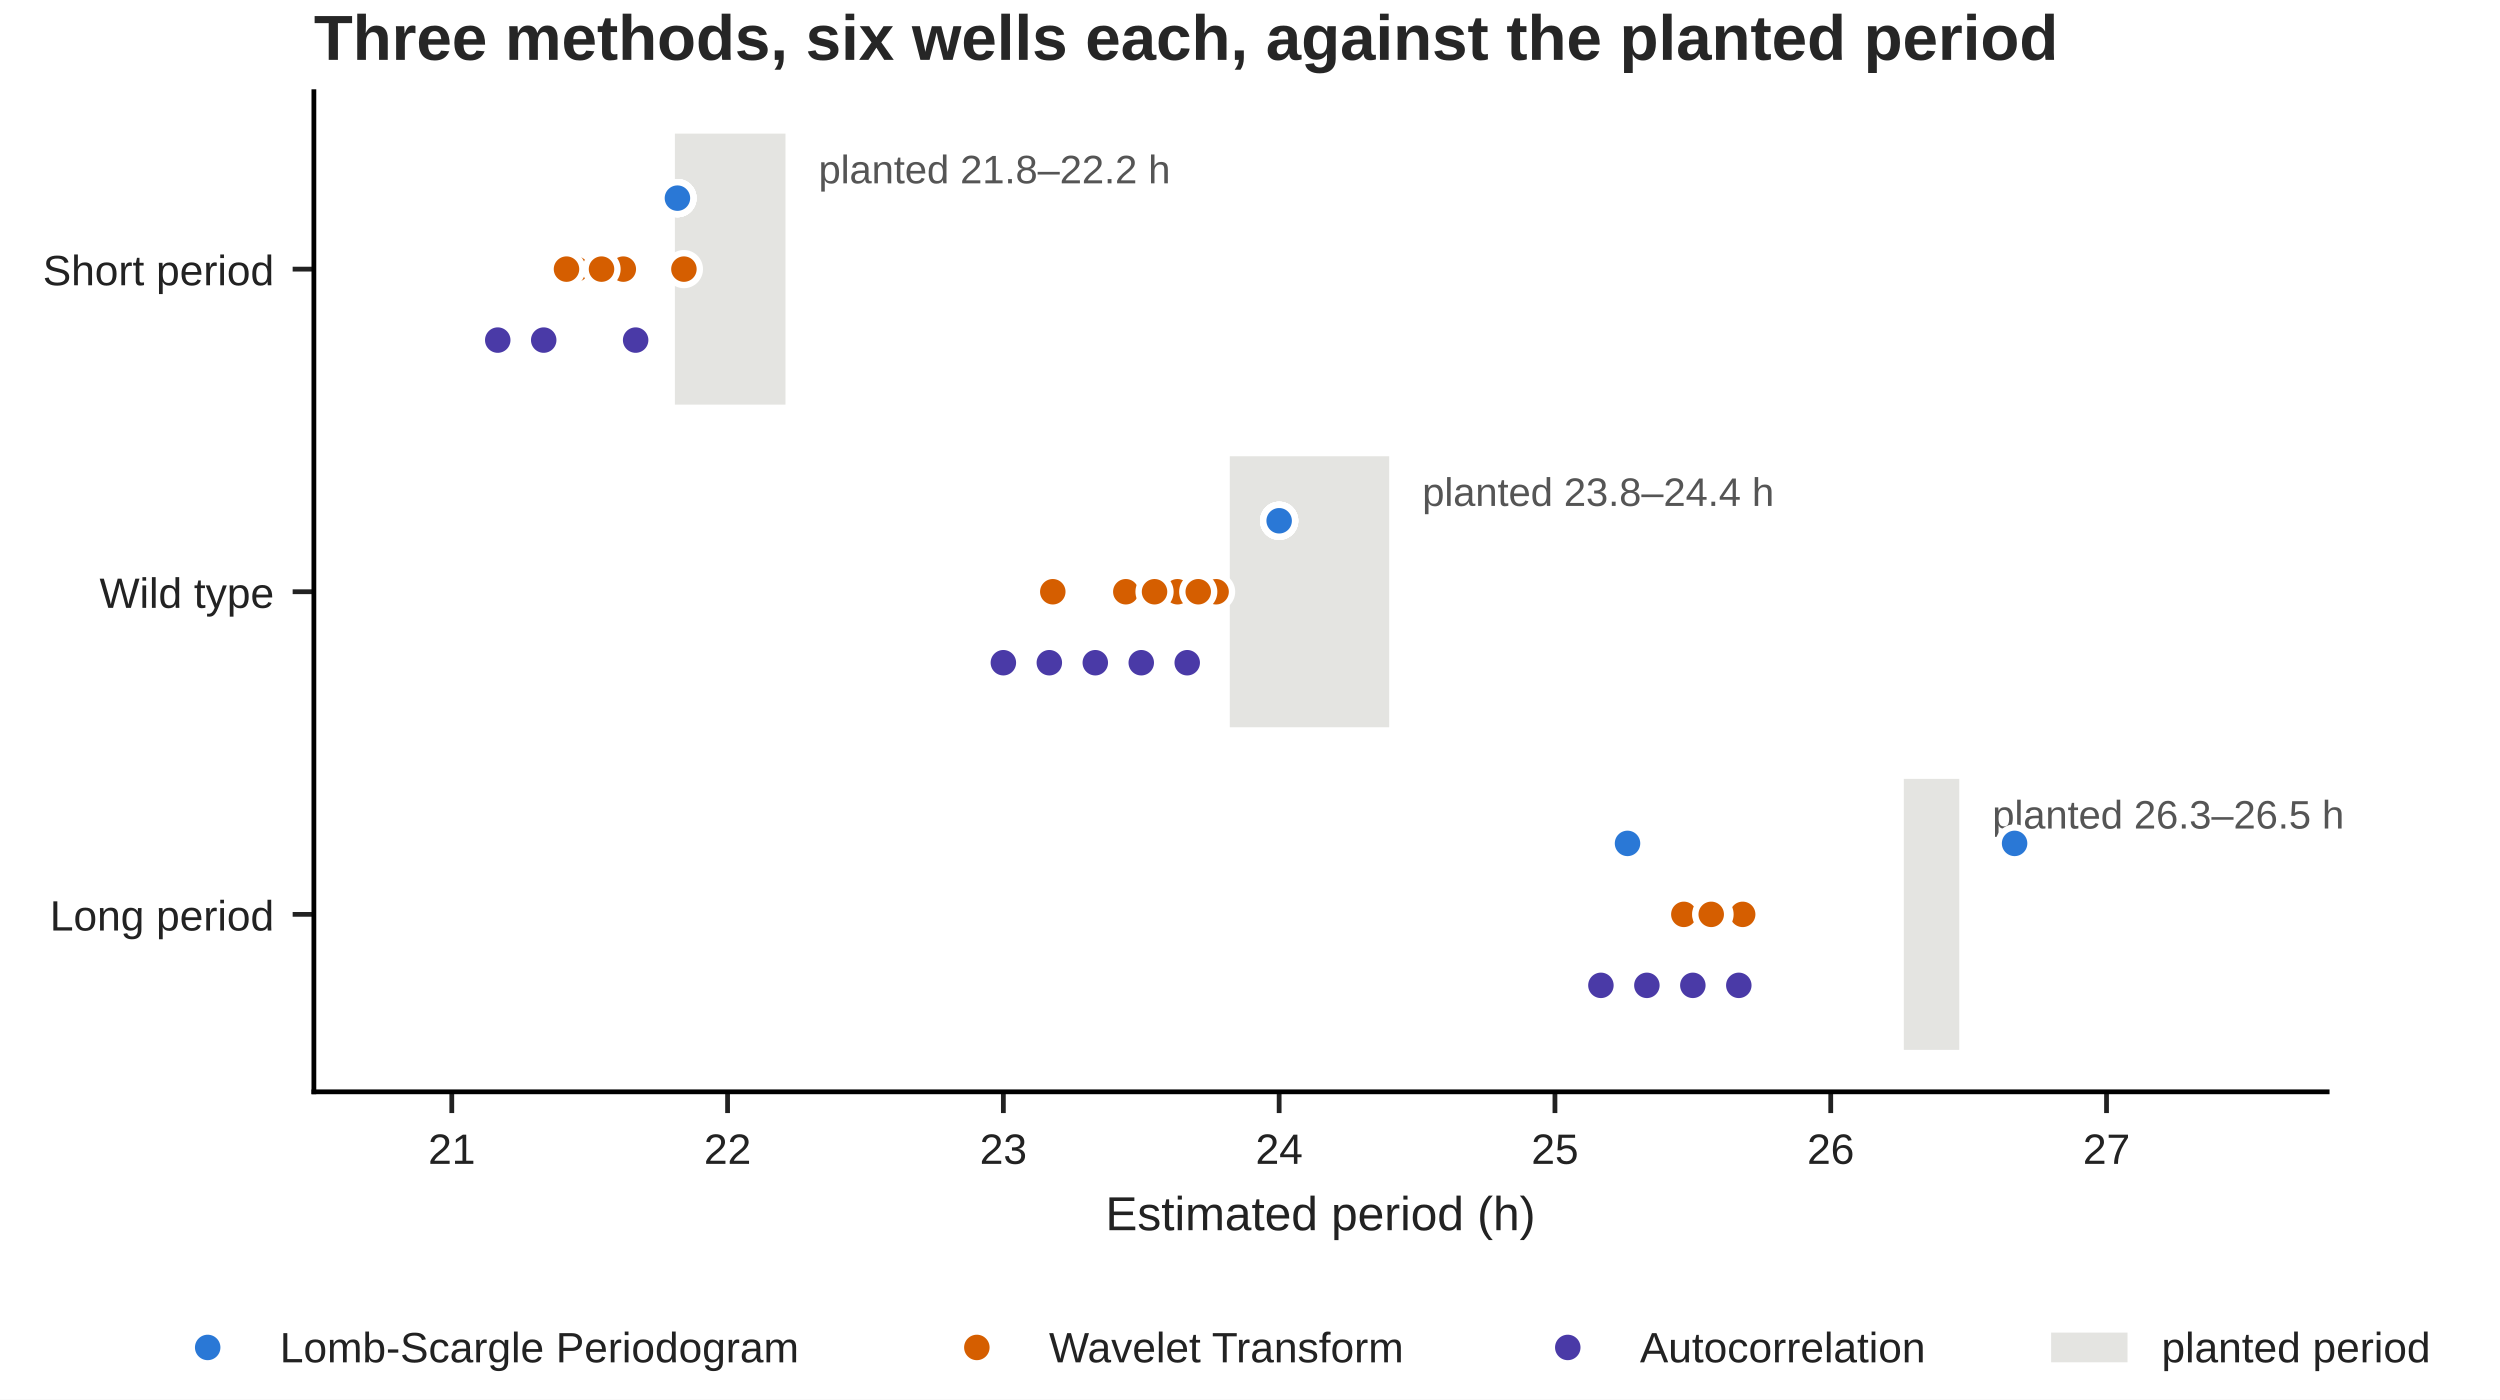
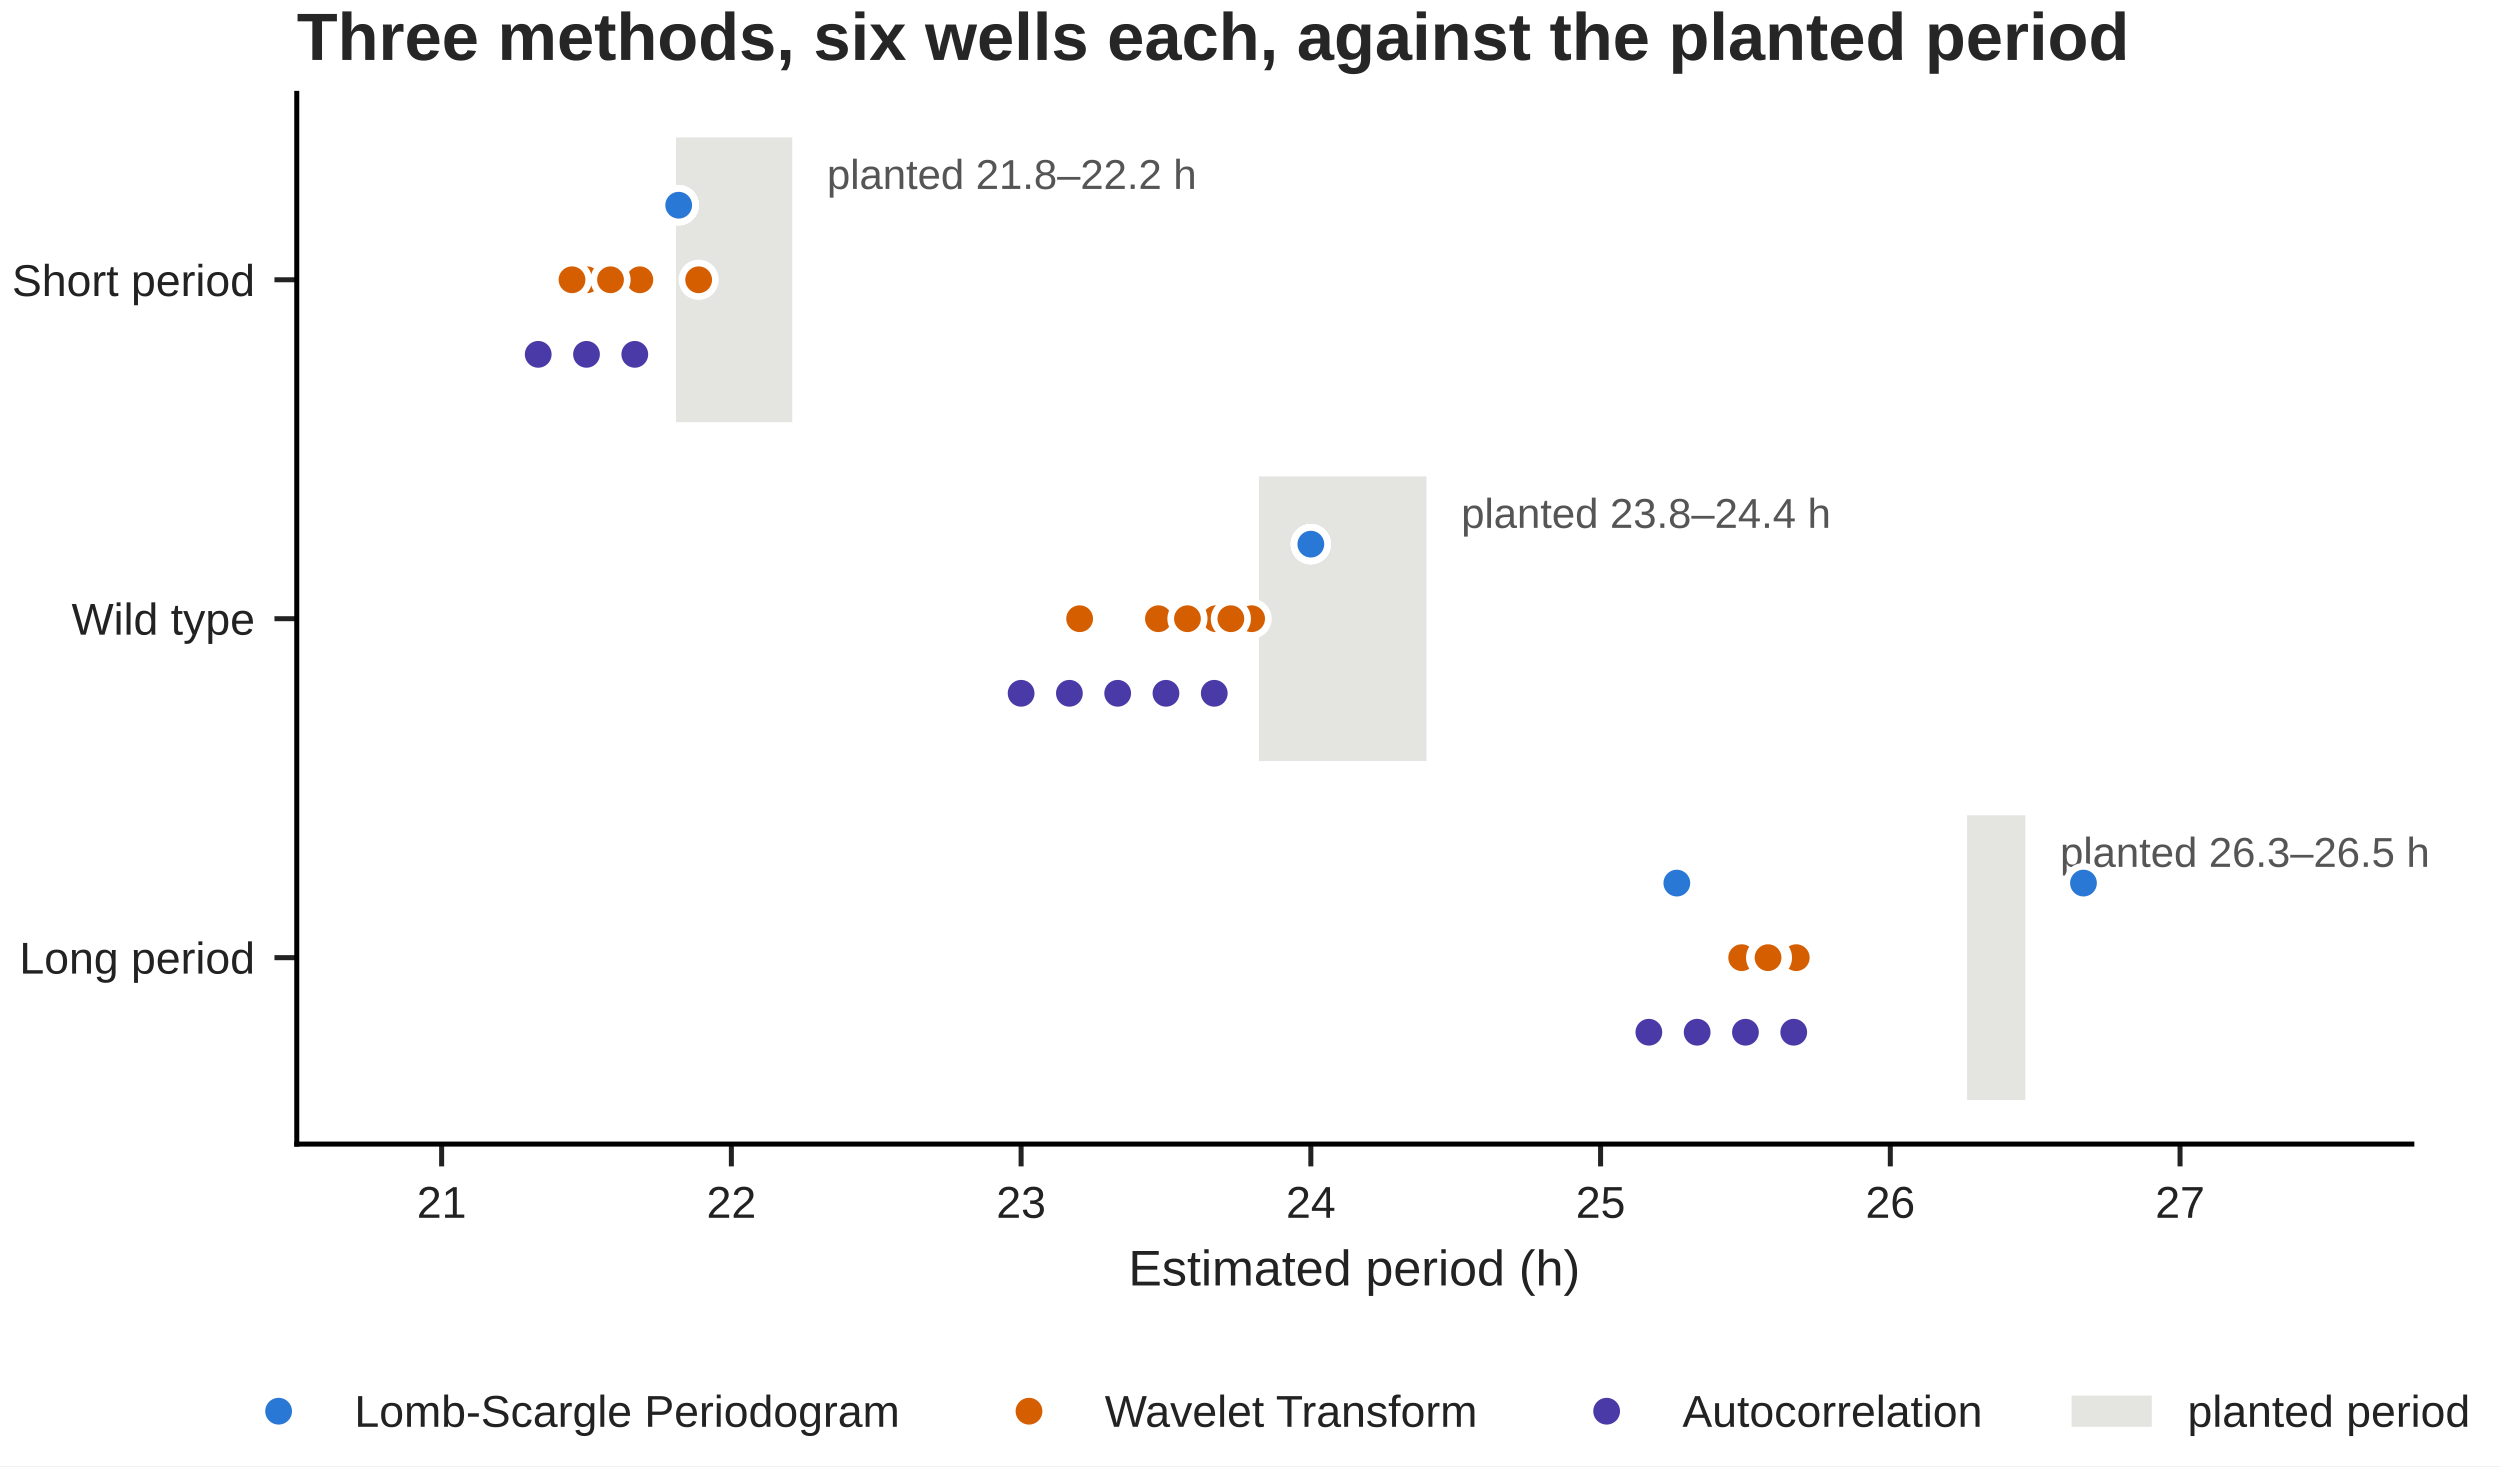
- <svg xmlns="http://www.w3.org/2000/svg" xmlns:xlink="http://www.w3.org/1999/xlink" width="471.173pt" height="263.776pt" viewBox="0 0 471.173 263.776" version="1.1">
+ <svg xmlns="http://www.w3.org/2000/svg" xmlns:xlink="http://www.w3.org/1999/xlink" width="448.494pt" height="263.012pt" viewBox="0 0 448.494 263.012" version="1.1">
  <defs>
    <style type="text/css">*{stroke-linejoin: round; stroke-linecap: butt}</style>
  </defs>
  <g id="figure_1">
    <g id="patch_1">
-       <path d="M 0 263.776  L 471.173 263.776  L 471.173 0  L 0 0  z " style="fill: #ffffff" />
+       <path d="M 0 263.012  L 448.494 263.012  L 448.494 0  L 0 0  z " style="fill: #ffffff" />
    </g>
    <g id="axes_1">
      <g id="patch_2">
-         <path d="M 59.157 205.774  L 438.598 205.774  L 438.598 17.278  L 59.157 17.278  z " style="fill: #ffffff" />
+         <path d="M 53.239 205.245  L 432.679 205.245  L 432.679 16.749  L 53.239 16.749  z " style="fill: #ffffff" />
      </g>
      <g id="patch_3">
-         <path d="M 127.197 25.183  L 148.04 25.183  L 148.04 76.259  L 127.197 76.259  z " clip-path="url(#pf0b7faf05d)" style="fill: #e4e4e1" />
+         <path d="M 121.278 24.654  L 142.121 24.654  L 142.121 75.73  L 121.278 75.73  z " clip-path="url(#pbb05f28d9a)" style="fill: #e4e4e1" />
      </g>
      <g id="patch_4">
-         <path d="M 231.777 85.988  L 261.82 85.988  L 261.82 137.064  L 231.777 137.064  z " clip-path="url(#pf0b7faf05d)" style="fill: #e4e4e1" />
+         <path d="M 225.858 85.459  L 255.901 85.459  L 255.901 136.536  L 225.858 136.536  z " clip-path="url(#pbb05f28d9a)" style="fill: #e4e4e1" />
      </g>
      <g id="patch_5">
-         <path d="M 358.811 146.793  L 369.259 146.793  L 369.259 197.869  L 358.811 197.869  z " clip-path="url(#pf0b7faf05d)" style="fill: #e4e4e1" />
+         <path d="M 352.892 146.264  L 363.34 146.264  L 363.34 197.341  L 352.892 197.341  z " clip-path="url(#pbb05f28d9a)" style="fill: #e4e4e1" />
      </g>
      <g id="matplotlib.axis_1">
        <g id="xtick_1">
          <g id="line2d_1">
            <defs>
-               <path id="mc72692ff4e" d="M 0 0  L 0 4  " style="stroke: #222222; stroke-width: 0.9" />
+               <path id="ma681c59f52" d="M 0 0  L 0 4  " style="stroke: #222222; stroke-width: 0.9" />
            </defs>
            <g>
-               <use xlink:href="#mc72692ff4e" x="85.147" y="205.774" style="fill: #222222; stroke: #222222; stroke-width: 0.9" />
+               <use xlink:href="#ma681c59f52" x="79.228" y="205.245" style="fill: #222222; stroke: #222222; stroke-width: 0.9" />
            </g>
          </g>
          <g id="text_1">
-             <text style="font-size: 8px; font-family: 'Arial', 'Helvetica', 'DejaVu Sans', 'Liberation Sans', sans-serif; text-anchor: middle; fill: #222222" x="85.147" y="219.353" transform="rotate(-0 85.14654 219.3529)">21</text>
+             <text style="font-size: 8px; font-family: 'Arial', 'Helvetica', 'DejaVu Sans', 'Liberation Sans', sans-serif; text-anchor: middle; fill: #222222" x="79.228" y="218.472" transform="rotate(-0 79.22779 218.4716)">21</text>
          </g>
        </g>
        <g id="xtick_2">
          <g id="line2d_2">
            <g>
-               <use xlink:href="#mc72692ff4e" x="137.125" y="205.774" style="fill: #222222; stroke: #222222; stroke-width: 0.9" />
+               <use xlink:href="#ma681c59f52" x="131.206" y="205.245" style="fill: #222222; stroke: #222222; stroke-width: 0.9" />
            </g>
          </g>
          <g id="text_2">
-             <text style="font-size: 8px; font-family: 'Arial', 'Helvetica', 'DejaVu Sans', 'Liberation Sans', sans-serif; text-anchor: middle; fill: #222222" x="137.125" y="219.353" transform="rotate(-0 137.1246 219.3529)">22</text>
+             <text style="font-size: 8px; font-family: 'Arial', 'Helvetica', 'DejaVu Sans', 'Liberation Sans', sans-serif; text-anchor: middle; fill: #222222" x="131.206" y="218.472" transform="rotate(-0 131.2059 218.4716)">22</text>
          </g>
        </g>
        <g id="xtick_3">
          <g id="line2d_3">
            <g>
-               <use xlink:href="#mc72692ff4e" x="189.103" y="205.774" style="fill: #222222; stroke: #222222; stroke-width: 0.9" />
+               <use xlink:href="#ma681c59f52" x="183.184" y="205.245" style="fill: #222222; stroke: #222222; stroke-width: 0.9" />
            </g>
          </g>
          <g id="text_3">
-             <text style="font-size: 8px; font-family: 'Arial', 'Helvetica', 'DejaVu Sans', 'Liberation Sans', sans-serif; text-anchor: middle; fill: #222222" x="189.103" y="219.353" transform="rotate(-0 189.1027 219.3529)">23</text>
+             <text style="font-size: 8px; font-family: 'Arial', 'Helvetica', 'DejaVu Sans', 'Liberation Sans', sans-serif; text-anchor: middle; fill: #222222" x="183.184" y="218.472" transform="rotate(-0 183.184 218.4716)">23</text>
          </g>
        </g>
        <g id="xtick_4">
          <g id="line2d_4">
            <g>
-               <use xlink:href="#mc72692ff4e" x="241.081" y="205.774" style="fill: #222222; stroke: #222222; stroke-width: 0.9" />
+               <use xlink:href="#ma681c59f52" x="235.162" y="205.245" style="fill: #222222; stroke: #222222; stroke-width: 0.9" />
            </g>
          </g>
          <g id="text_4">
-             <text style="font-size: 8px; font-family: 'Arial', 'Helvetica', 'DejaVu Sans', 'Liberation Sans', sans-serif; text-anchor: middle; fill: #222222" x="241.081" y="219.353" transform="rotate(-0 241.0808 219.3529)">24</text>
+             <text style="font-size: 8px; font-family: 'Arial', 'Helvetica', 'DejaVu Sans', 'Liberation Sans', sans-serif; text-anchor: middle; fill: #222222" x="235.162" y="218.472" transform="rotate(-0 235.162 218.4716)">24</text>
          </g>
        </g>
        <g id="xtick_5">
          <g id="line2d_5">
            <g>
-               <use xlink:href="#mc72692ff4e" x="293.059" y="205.774" style="fill: #222222; stroke: #222222; stroke-width: 0.9" />
+               <use xlink:href="#ma681c59f52" x="287.14" y="205.245" style="fill: #222222; stroke: #222222; stroke-width: 0.9" />
            </g>
          </g>
          <g id="text_5">
-             <text style="font-size: 8px; font-family: 'Arial', 'Helvetica', 'DejaVu Sans', 'Liberation Sans', sans-serif; text-anchor: middle; fill: #222222" x="293.059" y="219.353" transform="rotate(-0 293.0589 219.3529)">25</text>
+             <text style="font-size: 8px; font-family: 'Arial', 'Helvetica', 'DejaVu Sans', 'Liberation Sans', sans-serif; text-anchor: middle; fill: #222222" x="287.14" y="218.472" transform="rotate(-0 287.1401 218.4716)">25</text>
          </g>
        </g>
        <g id="xtick_6">
          <g id="line2d_6">
            <g>
-               <use xlink:href="#mc72692ff4e" x="345.037" y="205.774" style="fill: #222222; stroke: #222222; stroke-width: 0.9" />
+               <use xlink:href="#ma681c59f52" x="339.118" y="205.245" style="fill: #222222; stroke: #222222; stroke-width: 0.9" />
            </g>
          </g>
          <g id="text_6">
-             <text style="font-size: 8px; font-family: 'Arial', 'Helvetica', 'DejaVu Sans', 'Liberation Sans', sans-serif; text-anchor: middle; fill: #222222" x="345.037" y="219.353" transform="rotate(-0 345.037 219.3529)">26</text>
+             <text style="font-size: 8px; font-family: 'Arial', 'Helvetica', 'DejaVu Sans', 'Liberation Sans', sans-serif; text-anchor: middle; fill: #222222" x="339.118" y="218.472" transform="rotate(-0 339.1182 218.4716)">26</text>
          </g>
        </g>
        <g id="xtick_7">
          <g id="line2d_7">
            <g>
-               <use xlink:href="#mc72692ff4e" x="397.015" y="205.774" style="fill: #222222; stroke: #222222; stroke-width: 0.9" />
+               <use xlink:href="#ma681c59f52" x="391.096" y="205.245" style="fill: #222222; stroke: #222222; stroke-width: 0.9" />
            </g>
          </g>
          <g id="text_7">
-             <text style="font-size: 8px; font-family: 'Arial', 'Helvetica', 'DejaVu Sans', 'Liberation Sans', sans-serif; text-anchor: middle; fill: #222222" x="397.015" y="219.353" transform="rotate(-0 397.015 219.3529)">27</text>
+             <text style="font-size: 8px; font-family: 'Arial', 'Helvetica', 'DejaVu Sans', 'Liberation Sans', sans-serif; text-anchor: middle; fill: #222222" x="391.096" y="218.472" transform="rotate(-0 391.0963 218.4716)">27</text>
          </g>
        </g>
        <g id="text_8">
-           <text style="font-size: 9px; font-family: 'Arial', 'Helvetica', 'DejaVu Sans', 'Liberation Sans', sans-serif; text-anchor: middle; fill: #222222" x="248.877" y="231.855" transform="rotate(-0 248.8775 231.8552)">Estimated period (h)</text>
+           <text style="font-size: 9px; font-family: 'Arial', 'Helvetica', 'DejaVu Sans', 'Liberation Sans', sans-serif; text-anchor: middle; fill: #222222" x="242.959" y="230.613" transform="rotate(-0 242.9588 230.6133)">Estimated period (h)</text>
        </g>
      </g>
      <g id="matplotlib.axis_2">
        <g id="ytick_1">
          <g id="line2d_8">
            <defs>
-               <path id="m4fed2b9b12" d="M 0 0  L -4 0  " style="stroke: #222222; stroke-width: 0.9" />
+               <path id="mc9b454cea5" d="M 0 0  L -4 0  " style="stroke: #222222; stroke-width: 0.9" />
            </defs>
            <g>
-               <use xlink:href="#m4fed2b9b12" x="59.157" y="50.721" style="fill: #222222; stroke: #222222; stroke-width: 0.9" />
+               <use xlink:href="#mc9b454cea5" x="53.239" y="50.192" style="fill: #222222; stroke: #222222; stroke-width: 0.9" />
            </g>
          </g>
          <g id="text_9">
-             <text style="font-size: 8px; font-family: 'Arial', 'Helvetica', 'DejaVu Sans', 'Liberation Sans', sans-serif; text-anchor: end; fill: #222222" x="51.657" y="53.76" transform="rotate(-0 51.6575 53.76034)">Short period</text>
+             <text style="font-size: 8px; font-family: 'Arial', 'Helvetica', 'DejaVu Sans', 'Liberation Sans', sans-serif; text-anchor: end; fill: #222222" x="45.739" y="53.104" transform="rotate(-0 45.73875 53.10409)">Short period</text>
          </g>
        </g>
        <g id="ytick_2">
          <g id="line2d_9">
            <g>
-               <use xlink:href="#m4fed2b9b12" x="59.157" y="111.526" style="fill: #222222; stroke: #222222; stroke-width: 0.9" />
+               <use xlink:href="#mc9b454cea5" x="53.239" y="110.997" style="fill: #222222; stroke: #222222; stroke-width: 0.9" />
            </g>
          </g>
          <g id="text_10">
-             <text style="font-size: 8px; font-family: 'Arial', 'Helvetica', 'DejaVu Sans', 'Liberation Sans', sans-serif; text-anchor: end; fill: #222222" x="51.657" y="114.566" transform="rotate(-0 51.6575 114.5655)">Wild type</text>
+             <text style="font-size: 8px; font-family: 'Arial', 'Helvetica', 'DejaVu Sans', 'Liberation Sans', sans-serif; text-anchor: end; fill: #222222" x="45.739" y="113.861" transform="rotate(-0 45.73875 113.8605)">Wild type</text>
          </g>
        </g>
        <g id="ytick_3">
          <g id="line2d_10">
            <g>
-               <use xlink:href="#m4fed2b9b12" x="59.157" y="172.331" style="fill: #222222; stroke: #222222; stroke-width: 0.9" />
+               <use xlink:href="#mc9b454cea5" x="53.239" y="171.803" style="fill: #222222; stroke: #222222; stroke-width: 0.9" />
            </g>
          </g>
          <g id="text_11">
-             <text style="font-size: 8px; font-family: 'Arial', 'Helvetica', 'DejaVu Sans', 'Liberation Sans', sans-serif; text-anchor: end; fill: #222222" x="51.657" y="175.371" transform="rotate(-0 51.6575 175.3707)">Long period</text>
+             <text style="font-size: 8px; font-family: 'Arial', 'Helvetica', 'DejaVu Sans', 'Liberation Sans', sans-serif; text-anchor: end; fill: #222222" x="45.739" y="174.666" transform="rotate(-0 45.73875 174.6657)">Long period</text>
          </g>
        </g>
      </g>
      <g id="patch_6">
-         <path d="M 59.157 205.774  L 59.157 17.278  " style="fill: none; stroke: #000000; stroke-width: 0.9; stroke-linejoin: miter; stroke-linecap: square" />
+         <path d="M 53.239 205.245  L 53.239 16.749  " style="fill: none; stroke: #000000; stroke-width: 0.9; stroke-linejoin: miter; stroke-linecap: square" />
      </g>
      <g id="patch_7">
-         <path d="M 59.157 205.774  L 438.598 205.774  " style="fill: none; stroke: #000000; stroke-width: 0.9; stroke-linejoin: miter; stroke-linecap: square" />
+         <path d="M 53.239 205.245  L 432.679 205.245  " style="fill: none; stroke: #000000; stroke-width: 0.9; stroke-linejoin: miter; stroke-linecap: square" />
      </g>
      <g id="text_12">
-         <text style="font-size: 7.5px; font-family: 'Arial', 'Helvetica', 'DejaVu Sans', 'Liberation Sans', sans-serif; text-anchor: start; fill: #555555" x="154.277" y="34.549" transform="rotate(-0 154.2774 34.54895)">planted 21.8–22.2 h</text>
+         <text style="font-size: 7.5px; font-family: 'Arial', 'Helvetica', 'DejaVu Sans', 'Liberation Sans', sans-serif; text-anchor: start; fill: #555555" x="148.359" y="33.901" transform="rotate(-0 148.3586 33.90066)">planted 21.8–22.2 h</text>
      </g>
      <g id="text_13">
-         <text style="font-size: 7.5px; font-family: 'Arial', 'Helvetica', 'DejaVu Sans', 'Liberation Sans', sans-serif; text-anchor: start; fill: #555555" x="268.057" y="95.354" transform="rotate(-0 268.0574 95.35411)">planted 23.8–24.4 h</text>
+         <text style="font-size: 7.5px; font-family: 'Arial', 'Helvetica', 'DejaVu Sans', 'Liberation Sans', sans-serif; text-anchor: start; fill: #555555" x="262.139" y="94.706" transform="rotate(-0 262.1387 94.70583)">planted 23.8–24.4 h</text>
      </g>
      <g id="text_14">
-         <text style="font-size: 7.5px; font-family: 'Arial', 'Helvetica', 'DejaVu Sans', 'Liberation Sans', sans-serif; text-anchor: start; fill: #555555" x="375.496" y="156.159" transform="rotate(-0 375.4961 156.1593)">planted 26.3–26.5 h</text>
+         <text style="font-size: 7.5px; font-family: 'Arial', 'Helvetica', 'DejaVu Sans', 'Liberation Sans', sans-serif; text-anchor: start; fill: #555555" x="369.577" y="155.511" transform="rotate(-0 369.5774 155.511)">planted 26.3–26.5 h</text>
      </g>
      <g id="line2d_11">
        <defs>
-           <path id="mc49d20df43" d="M 0 3  C 0.796 3 1.559 2.684 2.121 2.121  C 2.684 1.559 3 0.796 3 0  C 3 -0.796 2.684 -1.559 2.121 -2.121  C 1.559 -2.684 0.796 -3 0 -3  C -0.796 -3 -1.559 -2.684 -2.121 -2.121  C -2.684 -1.559 -3 -0.796 -3 0  C -3 0.796 -2.684 1.559 -2.121 2.121  C -1.559 2.684 -0.796 3 0 3  z " style="stroke: #ffffff; stroke-width: 1.2" />
+           <path id="m13b4856c44" d="M 0 3  C 0.796 3 1.559 2.684 2.121 2.121  C 2.684 1.559 3 0.796 3 0  C 3 -0.796 2.684 -1.559 2.121 -2.121  C 1.559 -2.684 0.796 -3 0 -3  C -0.796 -3 -1.559 -2.684 -2.121 -2.121  C -2.684 -1.559 -3 -0.796 -3 0  C -3 0.796 -2.684 1.559 -2.121 2.121  C -1.559 2.684 -0.796 3 0 3  z " style="stroke: #ffffff; stroke-width: 1.2" />
        </defs>
-         <g clip-path="url(#pf0b7faf05d)">
-           <use xlink:href="#mc49d20df43" x="127.674" y="37.344" style="fill: #2a78d6; stroke: #ffffff; stroke-width: 1.2" />
-           <use xlink:href="#mc49d20df43" x="127.674" y="37.344" style="fill: #2a78d6; stroke: #ffffff; stroke-width: 1.2" />
-           <use xlink:href="#mc49d20df43" x="127.674" y="37.344" style="fill: #2a78d6; stroke: #ffffff; stroke-width: 1.2" />
-           <use xlink:href="#mc49d20df43" x="127.674" y="37.344" style="fill: #2a78d6; stroke: #ffffff; stroke-width: 1.2" />
-           <use xlink:href="#mc49d20df43" x="127.674" y="37.344" style="fill: #2a78d6; stroke: #ffffff; stroke-width: 1.2" />
-           <use xlink:href="#mc49d20df43" x="127.674" y="37.344" style="fill: #2a78d6; stroke: #ffffff; stroke-width: 1.2" />
+         <g clip-path="url(#pbb05f28d9a)">
+           <use xlink:href="#m13b4856c44" x="121.755" y="36.815" style="fill: #2a78d6; stroke: #ffffff; stroke-width: 1.2" />
+           <use xlink:href="#m13b4856c44" x="121.755" y="36.815" style="fill: #2a78d6; stroke: #ffffff; stroke-width: 1.2" />
+           <use xlink:href="#m13b4856c44" x="121.755" y="36.815" style="fill: #2a78d6; stroke: #ffffff; stroke-width: 1.2" />
+           <use xlink:href="#m13b4856c44" x="121.755" y="36.815" style="fill: #2a78d6; stroke: #ffffff; stroke-width: 1.2" />
+           <use xlink:href="#m13b4856c44" x="121.755" y="36.815" style="fill: #2a78d6; stroke: #ffffff; stroke-width: 1.2" />
+           <use xlink:href="#m13b4856c44" x="121.755" y="36.815" style="fill: #2a78d6; stroke: #ffffff; stroke-width: 1.2" />
        </g>
      </g>
      <g id="line2d_12">
-         <g clip-path="url(#pf0b7faf05d)">
-           <use xlink:href="#mc49d20df43" x="241.081" y="98.149" style="fill: #2a78d6; stroke: #ffffff; stroke-width: 1.2" />
-           <use xlink:href="#mc49d20df43" x="241.081" y="98.149" style="fill: #2a78d6; stroke: #ffffff; stroke-width: 1.2" />
-           <use xlink:href="#mc49d20df43" x="241.081" y="98.149" style="fill: #2a78d6; stroke: #ffffff; stroke-width: 1.2" />
-           <use xlink:href="#mc49d20df43" x="241.081" y="98.149" style="fill: #2a78d6; stroke: #ffffff; stroke-width: 1.2" />
-           <use xlink:href="#mc49d20df43" x="241.081" y="98.149" style="fill: #2a78d6; stroke: #ffffff; stroke-width: 1.2" />
-           <use xlink:href="#mc49d20df43" x="241.081" y="98.149" style="fill: #2a78d6; stroke: #ffffff; stroke-width: 1.2" />
+         <g clip-path="url(#pbb05f28d9a)">
+           <use xlink:href="#m13b4856c44" x="235.162" y="97.62" style="fill: #2a78d6; stroke: #ffffff; stroke-width: 1.2" />
+           <use xlink:href="#m13b4856c44" x="235.162" y="97.62" style="fill: #2a78d6; stroke: #ffffff; stroke-width: 1.2" />
+           <use xlink:href="#m13b4856c44" x="235.162" y="97.62" style="fill: #2a78d6; stroke: #ffffff; stroke-width: 1.2" />
+           <use xlink:href="#m13b4856c44" x="235.162" y="97.62" style="fill: #2a78d6; stroke: #ffffff; stroke-width: 1.2" />
+           <use xlink:href="#m13b4856c44" x="235.162" y="97.62" style="fill: #2a78d6; stroke: #ffffff; stroke-width: 1.2" />
+           <use xlink:href="#m13b4856c44" x="235.162" y="97.62" style="fill: #2a78d6; stroke: #ffffff; stroke-width: 1.2" />
        </g>
      </g>
      <g id="line2d_13">
-         <g clip-path="url(#pf0b7faf05d)">
-           <use xlink:href="#mc49d20df43" x="306.737" y="158.954" style="fill: #2a78d6; stroke: #ffffff; stroke-width: 1.2" />
-           <use xlink:href="#mc49d20df43" x="306.737" y="158.954" style="fill: #2a78d6; stroke: #ffffff; stroke-width: 1.2" />
-           <use xlink:href="#mc49d20df43" x="379.689" y="158.954" style="fill: #2a78d6; stroke: #ffffff; stroke-width: 1.2" />
-           <use xlink:href="#mc49d20df43" x="306.737" y="158.954" style="fill: #2a78d6; stroke: #ffffff; stroke-width: 1.2" />
-           <use xlink:href="#mc49d20df43" x="306.737" y="158.954" style="fill: #2a78d6; stroke: #ffffff; stroke-width: 1.2" />
-           <use xlink:href="#mc49d20df43" x="306.737" y="158.954" style="fill: #2a78d6; stroke: #ffffff; stroke-width: 1.2" />
+         <g clip-path="url(#pbb05f28d9a)">
+           <use xlink:href="#m13b4856c44" x="300.819" y="158.425" style="fill: #2a78d6; stroke: #ffffff; stroke-width: 1.2" />
+           <use xlink:href="#m13b4856c44" x="300.819" y="158.425" style="fill: #2a78d6; stroke: #ffffff; stroke-width: 1.2" />
+           <use xlink:href="#m13b4856c44" x="373.77" y="158.425" style="fill: #2a78d6; stroke: #ffffff; stroke-width: 1.2" />
+           <use xlink:href="#m13b4856c44" x="300.819" y="158.425" style="fill: #2a78d6; stroke: #ffffff; stroke-width: 1.2" />
+           <use xlink:href="#m13b4856c44" x="300.819" y="158.425" style="fill: #2a78d6; stroke: #ffffff; stroke-width: 1.2" />
+           <use xlink:href="#m13b4856c44" x="300.819" y="158.425" style="fill: #2a78d6; stroke: #ffffff; stroke-width: 1.2" />
        </g>
      </g>
      <g id="line2d_14">
        <defs>
-           <path id="mfcb6ebfa0e" d="M 0 3  C 0.796 3 1.559 2.684 2.121 2.121  C 2.684 1.559 3 0.796 3 0  C 3 -0.796 2.684 -1.559 2.121 -2.121  C 1.559 -2.684 0.796 -3 0 -3  C -0.796 -3 -1.559 -2.684 -2.121 -2.121  C -2.684 -1.559 -3 -0.796 -3 0  C -3 0.796 -2.684 1.559 -2.121 2.121  C -1.559 2.684 -0.796 3 0 3  z " style="stroke: #ffffff; stroke-width: 1.2" />
+           <path id="m128f8c25cd" d="M 0 3  C 0.796 3 1.559 2.684 2.121 2.121  C 2.684 1.559 3 0.796 3 0  C 3 -0.796 2.684 -1.559 2.121 -2.121  C 1.559 -2.684 0.796 -3 0 -3  C -0.796 -3 -1.559 -2.684 -2.121 -2.121  C -2.684 -1.559 -3 -0.796 -3 0  C -3 0.796 -2.684 1.559 -2.121 2.121  C -1.559 2.684 -0.796 3 0 3  z " style="stroke: #ffffff; stroke-width: 1.2" />
        </defs>
-         <g clip-path="url(#pf0b7faf05d)">
-           <use xlink:href="#mfcb6ebfa0e" x="107.802" y="50.721" style="fill: #d55e00; stroke: #ffffff; stroke-width: 1.2" />
-           <use xlink:href="#mfcb6ebfa0e" x="117.475" y="50.721" style="fill: #d55e00; stroke: #ffffff; stroke-width: 1.2" />
-           <use xlink:href="#mfcb6ebfa0e" x="128.896" y="50.721" style="fill: #d55e00; stroke: #ffffff; stroke-width: 1.2" />
-           <use xlink:href="#mfcb6ebfa0e" x="108.618" y="50.721" style="fill: #d55e00; stroke: #ffffff; stroke-width: 1.2" />
-           <use xlink:href="#mfcb6ebfa0e" x="113.368" y="50.721" style="fill: #d55e00; stroke: #ffffff; stroke-width: 1.2" />
-           <use xlink:href="#mfcb6ebfa0e" x="106.767" y="50.721" style="fill: #d55e00; stroke: #ffffff; stroke-width: 1.2" />
+         <g clip-path="url(#pbb05f28d9a)">
+           <use xlink:href="#m128f8c25cd" x="103.964" y="50.192" style="fill: #d55e00; stroke: #ffffff; stroke-width: 1.2" />
+           <use xlink:href="#m128f8c25cd" x="114.787" y="50.192" style="fill: #d55e00; stroke: #ffffff; stroke-width: 1.2" />
+           <use xlink:href="#m128f8c25cd" x="125.337" y="50.192" style="fill: #d55e00; stroke: #ffffff; stroke-width: 1.2" />
+           <use xlink:href="#m128f8c25cd" x="105.303" y="50.192" style="fill: #d55e00; stroke: #ffffff; stroke-width: 1.2" />
+           <use xlink:href="#m128f8c25cd" x="109.525" y="50.192" style="fill: #d55e00; stroke: #ffffff; stroke-width: 1.2" />
+           <use xlink:href="#m128f8c25cd" x="102.617" y="50.192" style="fill: #d55e00; stroke: #ffffff; stroke-width: 1.2" />
        </g>
      </g>
      <g id="line2d_15">
-         <g clip-path="url(#pf0b7faf05d)">
-           <use xlink:href="#mfcb6ebfa0e" x="212.181" y="111.526" style="fill: #d55e00; stroke: #ffffff; stroke-width: 1.2" />
-           <use xlink:href="#mfcb6ebfa0e" x="229.197" y="111.526" style="fill: #d55e00; stroke: #ffffff; stroke-width: 1.2" />
-           <use xlink:href="#mfcb6ebfa0e" x="198.418" y="111.526" style="fill: #d55e00; stroke: #ffffff; stroke-width: 1.2" />
-           <use xlink:href="#mfcb6ebfa0e" x="221.918" y="111.526" style="fill: #d55e00; stroke: #ffffff; stroke-width: 1.2" />
-           <use xlink:href="#mfcb6ebfa0e" x="217.594" y="111.526" style="fill: #d55e00; stroke: #ffffff; stroke-width: 1.2" />
-           <use xlink:href="#mfcb6ebfa0e" x="225.831" y="111.526" style="fill: #d55e00; stroke: #ffffff; stroke-width: 1.2" />
+         <g clip-path="url(#pbb05f28d9a)">
+           <use xlink:href="#m128f8c25cd" x="207.818" y="110.997" style="fill: #d55e00; stroke: #ffffff; stroke-width: 1.2" />
+           <use xlink:href="#m128f8c25cd" x="224.538" y="110.997" style="fill: #d55e00; stroke: #ffffff; stroke-width: 1.2" />
+           <use xlink:href="#m128f8c25cd" x="193.687" y="110.997" style="fill: #d55e00; stroke: #ffffff; stroke-width: 1.2" />
+           <use xlink:href="#m128f8c25cd" x="218.121" y="110.997" style="fill: #d55e00; stroke: #ffffff; stroke-width: 1.2" />
+           <use xlink:href="#m128f8c25cd" x="213.025" y="110.997" style="fill: #d55e00; stroke: #ffffff; stroke-width: 1.2" />
+           <use xlink:href="#m128f8c25cd" x="220.814" y="110.997" style="fill: #d55e00; stroke: #ffffff; stroke-width: 1.2" />
        </g>
      </g>
      <g id="line2d_16">
-         <g clip-path="url(#pf0b7faf05d)">
-           <use xlink:href="#mfcb6ebfa0e" x="317.648" y="172.331" style="fill: #d55e00; stroke: #ffffff; stroke-width: 1.2" />
-           <use xlink:href="#mfcb6ebfa0e" x="317.352" y="172.331" style="fill: #d55e00; stroke: #ffffff; stroke-width: 1.2" />
-           <use xlink:href="#mfcb6ebfa0e" x="328.441" y="172.331" style="fill: #d55e00; stroke: #ffffff; stroke-width: 1.2" />
-           <use xlink:href="#mfcb6ebfa0e" x="323.136" y="172.331" style="fill: #d55e00; stroke: #ffffff; stroke-width: 1.2" />
-           <use xlink:href="#mfcb6ebfa0e" x="322.598" y="172.331" style="fill: #d55e00; stroke: #ffffff; stroke-width: 1.2" />
-           <use xlink:href="#mfcb6ebfa0e" x="322.512" y="172.331" style="fill: #d55e00; stroke: #ffffff; stroke-width: 1.2" />
+         <g clip-path="url(#pbb05f28d9a)">
+           <use xlink:href="#m128f8c25cd" x="313.344" y="171.803" style="fill: #d55e00; stroke: #ffffff; stroke-width: 1.2" />
+           <use xlink:href="#m128f8c25cd" x="312.456" y="171.803" style="fill: #d55e00; stroke: #ffffff; stroke-width: 1.2" />
+           <use xlink:href="#m128f8c25cd" x="322.244" y="171.803" style="fill: #d55e00; stroke: #ffffff; stroke-width: 1.2" />
+           <use xlink:href="#m128f8c25cd" x="316.832" y="171.803" style="fill: #d55e00; stroke: #ffffff; stroke-width: 1.2" />
+           <use xlink:href="#m128f8c25cd" x="317.885" y="171.803" style="fill: #d55e00; stroke: #ffffff; stroke-width: 1.2" />
+           <use xlink:href="#m128f8c25cd" x="317.185" y="171.803" style="fill: #d55e00; stroke: #ffffff; stroke-width: 1.2" />
        </g>
      </g>
      <g id="line2d_17">
        <defs>
-           <path id="m994c493bec" d="M 0 3  C 0.796 3 1.559 2.684 2.121 2.121  C 2.684 1.559 3 0.796 3 0  C 3 -0.796 2.684 -1.559 2.121 -2.121  C 1.559 -2.684 0.796 -3 0 -3  C -0.796 -3 -1.559 -2.684 -2.121 -2.121  C -2.684 -1.559 -3 -0.796 -3 0  C -3 0.796 -2.684 1.559 -2.121 2.121  C -1.559 2.684 -0.796 3 0 3  z " style="stroke: #ffffff; stroke-width: 1.2" />
+           <path id="m7ac40b8d4d" d="M 0 3  C 0.796 3 1.559 2.684 2.121 2.121  C 2.684 1.559 3 0.796 3 0  C 3 -0.796 2.684 -1.559 2.121 -2.121  C 1.559 -2.684 0.796 -3 0 -3  C -0.796 -3 -1.559 -2.684 -2.121 -2.121  C -2.684 -1.559 -3 -0.796 -3 0  C -3 0.796 -2.684 1.559 -2.121 2.121  C -1.559 2.684 -0.796 3 0 3  z " style="stroke: #ffffff; stroke-width: 1.2" />
        </defs>
-         <g clip-path="url(#pf0b7faf05d)">
-           <use xlink:href="#m994c493bec" x="93.81" y="64.098" style="fill: #4a3aa7; stroke: #ffffff; stroke-width: 1.2" />
-           <use xlink:href="#m994c493bec" x="102.473" y="64.098" style="fill: #4a3aa7; stroke: #ffffff; stroke-width: 1.2" />
-           <use xlink:href="#m994c493bec" x="119.799" y="64.098" style="fill: #4a3aa7; stroke: #ffffff; stroke-width: 1.2" />
-           <use xlink:href="#m994c493bec" x="102.473" y="64.098" style="fill: #4a3aa7; stroke: #ffffff; stroke-width: 1.2" />
-           <use xlink:href="#m994c493bec" x="102.473" y="64.098" style="fill: #4a3aa7; stroke: #ffffff; stroke-width: 1.2" />
-           <use xlink:href="#m994c493bec" x="102.473" y="64.098" style="fill: #4a3aa7; stroke: #ffffff; stroke-width: 1.2" />
+         <g clip-path="url(#pbb05f28d9a)">
+           <use xlink:href="#m7ac40b8d4d" x="96.554" y="63.569" style="fill: #4a3aa7; stroke: #ffffff; stroke-width: 1.2" />
+           <use xlink:href="#m7ac40b8d4d" x="105.217" y="63.569" style="fill: #4a3aa7; stroke: #ffffff; stroke-width: 1.2" />
+           <use xlink:href="#m7ac40b8d4d" x="113.88" y="63.569" style="fill: #4a3aa7; stroke: #ffffff; stroke-width: 1.2" />
+           <use xlink:href="#m7ac40b8d4d" x="96.554" y="63.569" style="fill: #4a3aa7; stroke: #ffffff; stroke-width: 1.2" />
+           <use xlink:href="#m7ac40b8d4d" x="96.554" y="63.569" style="fill: #4a3aa7; stroke: #ffffff; stroke-width: 1.2" />
+           <use xlink:href="#m7ac40b8d4d" x="96.554" y="63.569" style="fill: #4a3aa7; stroke: #ffffff; stroke-width: 1.2" />
        </g>
      </g>
      <g id="line2d_18">
-         <g clip-path="url(#pf0b7faf05d)">
-           <use xlink:href="#m994c493bec" x="197.766" y="124.903" style="fill: #4a3aa7; stroke: #ffffff; stroke-width: 1.2" />
-           <use xlink:href="#m994c493bec" x="223.755" y="124.903" style="fill: #4a3aa7; stroke: #ffffff; stroke-width: 1.2" />
-           <use xlink:href="#m994c493bec" x="189.103" y="124.903" style="fill: #4a3aa7; stroke: #ffffff; stroke-width: 1.2" />
-           <use xlink:href="#m994c493bec" x="206.429" y="124.903" style="fill: #4a3aa7; stroke: #ffffff; stroke-width: 1.2" />
-           <use xlink:href="#m994c493bec" x="206.429" y="124.903" style="fill: #4a3aa7; stroke: #ffffff; stroke-width: 1.2" />
-           <use xlink:href="#m994c493bec" x="215.092" y="124.903" style="fill: #4a3aa7; stroke: #ffffff; stroke-width: 1.2" />
+         <g clip-path="url(#pbb05f28d9a)">
+           <use xlink:href="#m7ac40b8d4d" x="191.847" y="124.375" style="fill: #4a3aa7; stroke: #ffffff; stroke-width: 1.2" />
+           <use xlink:href="#m7ac40b8d4d" x="217.836" y="124.375" style="fill: #4a3aa7; stroke: #ffffff; stroke-width: 1.2" />
+           <use xlink:href="#m7ac40b8d4d" x="183.184" y="124.375" style="fill: #4a3aa7; stroke: #ffffff; stroke-width: 1.2" />
+           <use xlink:href="#m7ac40b8d4d" x="200.51" y="124.375" style="fill: #4a3aa7; stroke: #ffffff; stroke-width: 1.2" />
+           <use xlink:href="#m7ac40b8d4d" x="200.51" y="124.375" style="fill: #4a3aa7; stroke: #ffffff; stroke-width: 1.2" />
+           <use xlink:href="#m7ac40b8d4d" x="209.173" y="124.375" style="fill: #4a3aa7; stroke: #ffffff; stroke-width: 1.2" />
        </g>
      </g>
      <g id="line2d_19">
-         <g clip-path="url(#pf0b7faf05d)">
-           <use xlink:href="#m994c493bec" x="310.385" y="185.708" style="fill: #4a3aa7; stroke: #ffffff; stroke-width: 1.2" />
-           <use xlink:href="#m994c493bec" x="301.722" y="185.708" style="fill: #4a3aa7; stroke: #ffffff; stroke-width: 1.2" />
-           <use xlink:href="#m994c493bec" x="319.048" y="185.708" style="fill: #4a3aa7; stroke: #ffffff; stroke-width: 1.2" />
-           <use xlink:href="#m994c493bec" x="319.048" y="185.708" style="fill: #4a3aa7; stroke: #ffffff; stroke-width: 1.2" />
-           <use xlink:href="#m994c493bec" x="310.385" y="185.708" style="fill: #4a3aa7; stroke: #ffffff; stroke-width: 1.2" />
-           <use xlink:href="#m994c493bec" x="327.711" y="185.708" style="fill: #4a3aa7; stroke: #ffffff; stroke-width: 1.2" />
+         <g clip-path="url(#pbb05f28d9a)">
+           <use xlink:href="#m7ac40b8d4d" x="304.466" y="185.18" style="fill: #4a3aa7; stroke: #ffffff; stroke-width: 1.2" />
+           <use xlink:href="#m7ac40b8d4d" x="295.803" y="185.18" style="fill: #4a3aa7; stroke: #ffffff; stroke-width: 1.2" />
+           <use xlink:href="#m7ac40b8d4d" x="313.129" y="185.18" style="fill: #4a3aa7; stroke: #ffffff; stroke-width: 1.2" />
+           <use xlink:href="#m7ac40b8d4d" x="313.129" y="185.18" style="fill: #4a3aa7; stroke: #ffffff; stroke-width: 1.2" />
+           <use xlink:href="#m7ac40b8d4d" x="304.466" y="185.18" style="fill: #4a3aa7; stroke: #ffffff; stroke-width: 1.2" />
+           <use xlink:href="#m7ac40b8d4d" x="321.792" y="185.18" style="fill: #4a3aa7; stroke: #ffffff; stroke-width: 1.2" />
        </g>
      </g>
      <g id="text_15">
-         <text style="font-weight: 700; font-size: 12px; font-family: 'Arial', 'Helvetica', 'DejaVu Sans', 'Liberation Sans', sans-serif; text-anchor: start; fill: #262626" x="59.157" y="11.278" transform="rotate(-0 59.1575 11.27812)">Three methods, six wells each, against the planted period</text>
+         <text style="font-weight: 700; font-size: 12px; font-family: 'Arial', 'Helvetica', 'DejaVu Sans', 'Liberation Sans', sans-serif; text-anchor: start; fill: #262626" x="53.239" y="10.749" transform="rotate(-0 53.23875 10.74938)">Three methods, six wells each, against the planted period</text>
      </g>
      <g id="legend_1">
        <g id="line2d_20">
          <g>
-             <use xlink:href="#mc49d20df43" x="39.142" y="253.952" style="fill: #2a78d6; stroke: #ffffff; stroke-width: 1.2" />
+             <use xlink:href="#m13b4856c44" x="49.983" y="253.168" style="fill: #2a78d6; stroke: #ffffff; stroke-width: 1.2" />
          </g>
        </g>
        <g id="text_16">
-           <text style="font-size: 8px; font-family: 'Arial', 'Helvetica', 'DejaVu Sans', 'Liberation Sans', sans-serif; text-anchor: start; fill: #222222" x="52.742" y="256.752" transform="rotate(-0 52.74188 256.7521)">Lomb-Scargle Periodogram</text>
+           <text style="font-size: 8px; font-family: 'Arial', 'Helvetica', 'DejaVu Sans', 'Liberation Sans', sans-serif; text-anchor: start; fill: #222222" x="63.583" y="255.968" transform="rotate(-0 63.58313 255.9683)">Lomb-Scargle Periodogram</text>
        </g>
        <g id="line2d_21">
          <g>
-             <use xlink:href="#mfcb6ebfa0e" x="184.106" y="253.952" style="fill: #d55e00; stroke: #ffffff; stroke-width: 1.2" />
+             <use xlink:href="#m128f8c25cd" x="184.601" y="253.168" style="fill: #d55e00; stroke: #ffffff; stroke-width: 1.2" />
          </g>
        </g>
        <g id="text_17">
-           <text style="font-size: 8px; font-family: 'Arial', 'Helvetica', 'DejaVu Sans', 'Liberation Sans', sans-serif; text-anchor: start; fill: #222222" x="197.706" y="256.752" transform="rotate(-0 197.7056 256.7521)">Wavelet Transform</text>
+           <text style="font-size: 8px; font-family: 'Arial', 'Helvetica', 'DejaVu Sans', 'Liberation Sans', sans-serif; text-anchor: start; fill: #222222" x="198.201" y="255.968" transform="rotate(-0 198.2006 255.9683)">Wavelet Transform</text>
        </g>
        <g id="line2d_22">
          <g>
-             <use xlink:href="#m994c493bec" x="295.477" y="253.952" style="fill: #4a3aa7; stroke: #ffffff; stroke-width: 1.2" />
+             <use xlink:href="#m7ac40b8d4d" x="288.227" y="253.168" style="fill: #4a3aa7; stroke: #ffffff; stroke-width: 1.2" />
          </g>
        </g>
        <g id="text_18">
-           <text style="font-size: 8px; font-family: 'Arial', 'Helvetica', 'DejaVu Sans', 'Liberation Sans', sans-serif; text-anchor: start; fill: #222222" x="309.077" y="256.752" transform="rotate(-0 309.0769 256.7521)">Autocorrelation</text>
+           <text style="font-size: 8px; font-family: 'Arial', 'Helvetica', 'DejaVu Sans', 'Liberation Sans', sans-serif; text-anchor: start; fill: #222222" x="301.827" y="255.968" transform="rotate(-0 301.8269 255.9683)">Autocorrelation</text>
        </g>
        <g id="patch_8">
-           <path d="M 386.573 256.752  L 400.973 256.752  L 400.973 251.152  L 386.573 251.152  z " style="fill: #e4e4e1" />
+           <path d="M 371.632 255.968  L 386.032 255.968  L 386.032 250.368  L 371.632 250.368  z " style="fill: #e4e4e1" />
        </g>
        <g id="text_19">
-           <text style="font-size: 8px; font-family: 'Arial', 'Helvetica', 'DejaVu Sans', 'Liberation Sans', sans-serif; text-anchor: start; fill: #222222" x="407.373" y="256.752" transform="rotate(-0 407.3731 256.7521)">planted period</text>
+           <text style="font-size: 8px; font-family: 'Arial', 'Helvetica', 'DejaVu Sans', 'Liberation Sans', sans-serif; text-anchor: start; fill: #222222" x="392.432" y="255.968" transform="rotate(-0 392.4319 255.9683)">planted period</text>
        </g>
      </g>
    </g>
  </g>
  <defs>
-     <clipPath id="pf0b7faf05d">
-       <rect x="59.157" y="17.278" width="379.44" height="188.496" />
+     <clipPath id="pbb05f28d9a">
+       <rect x="53.239" y="16.749" width="379.44" height="188.496" />
    </clipPath>
  </defs>
</svg>
